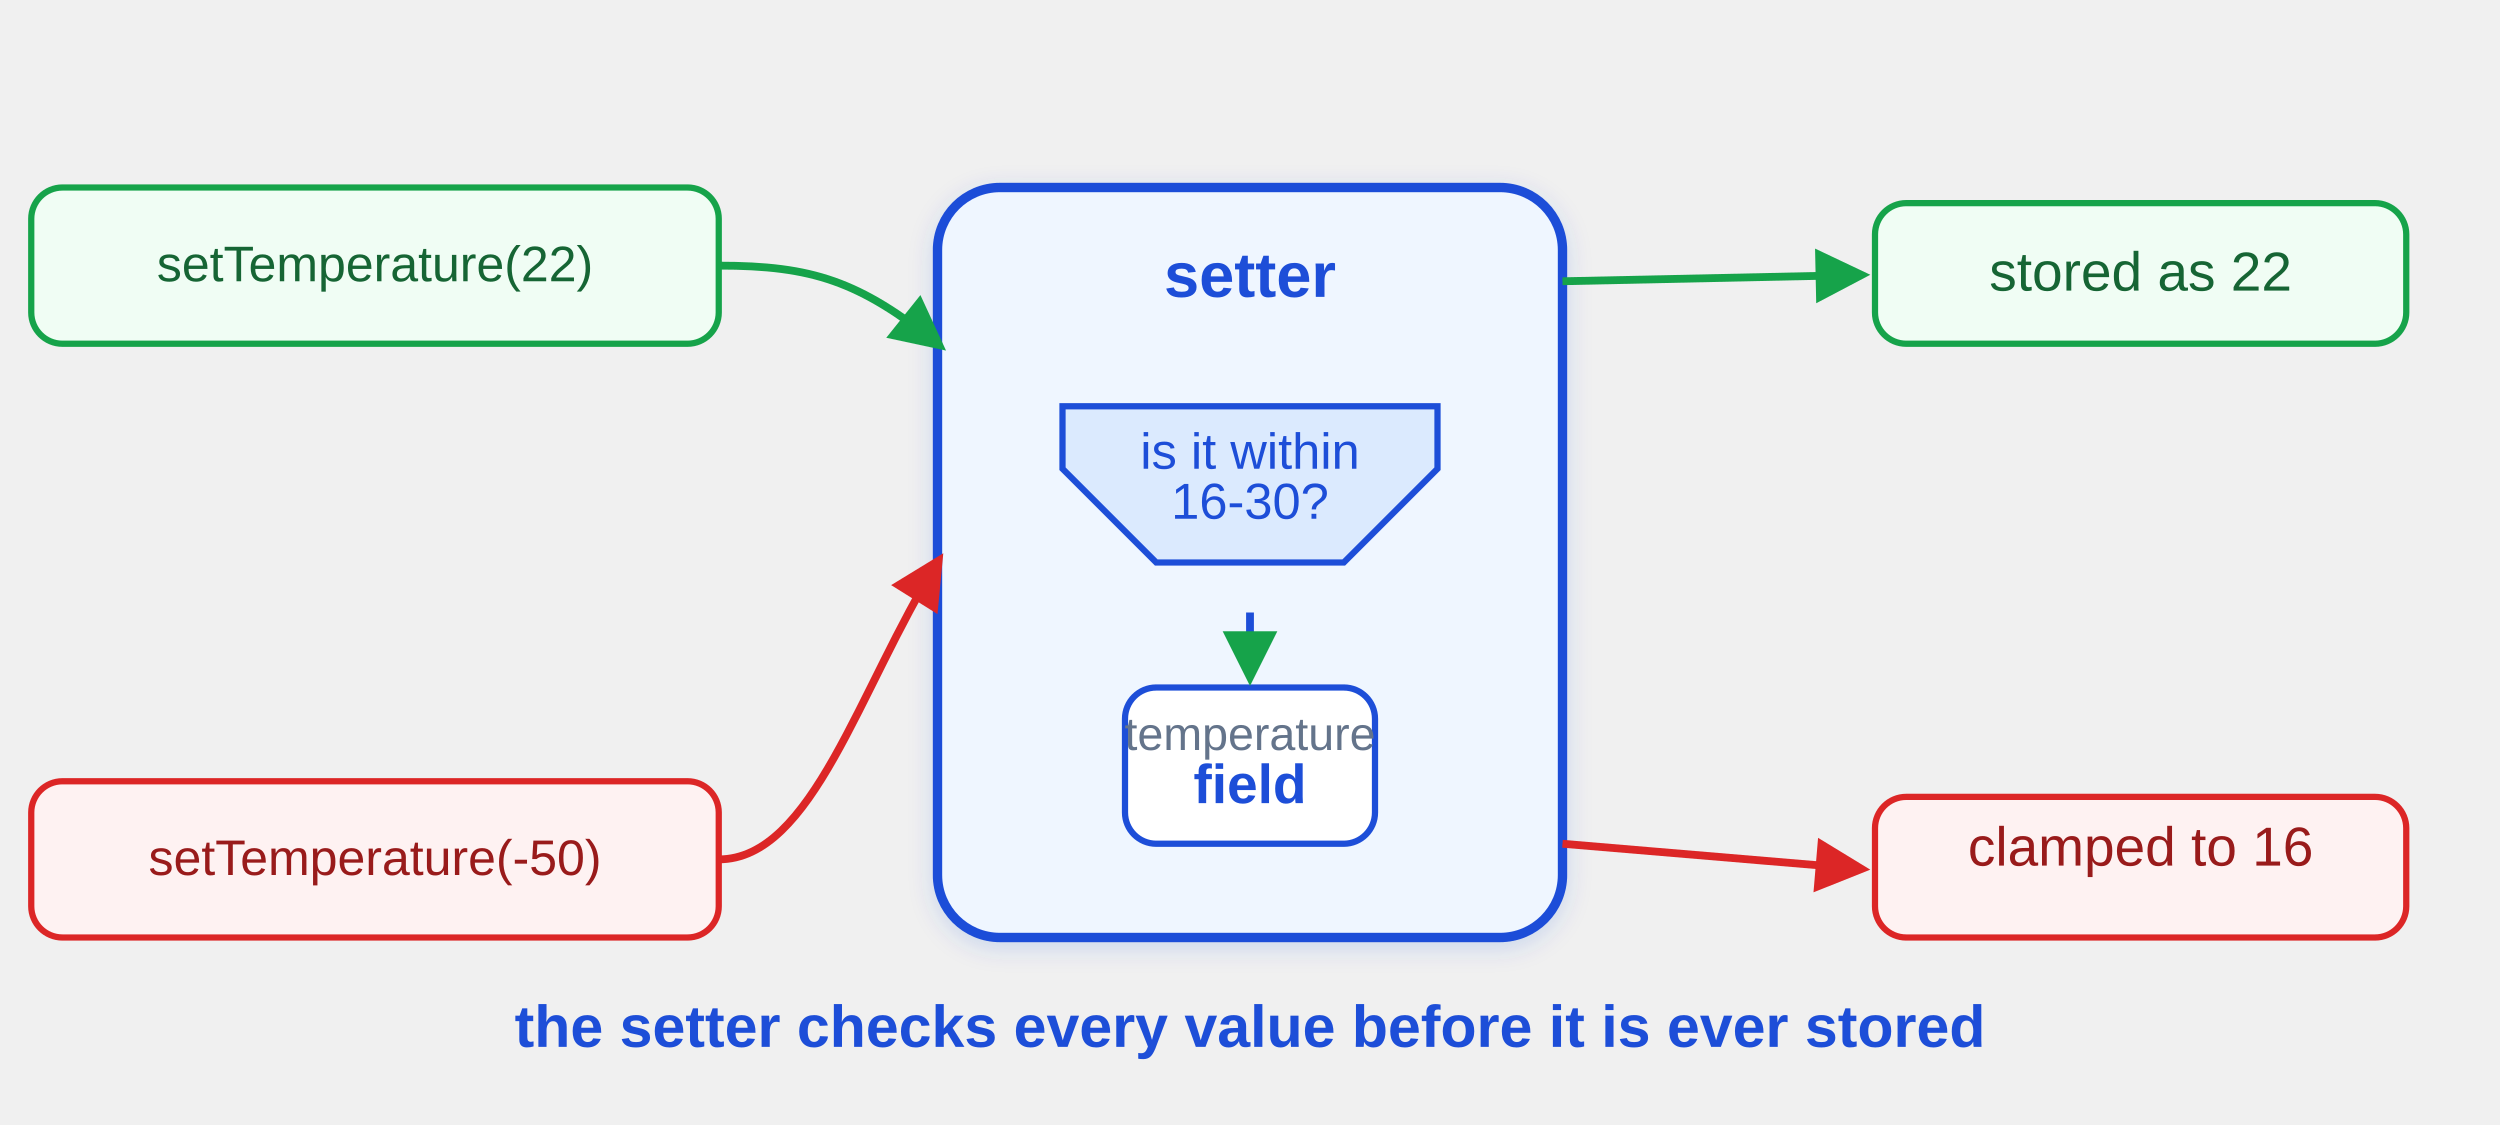
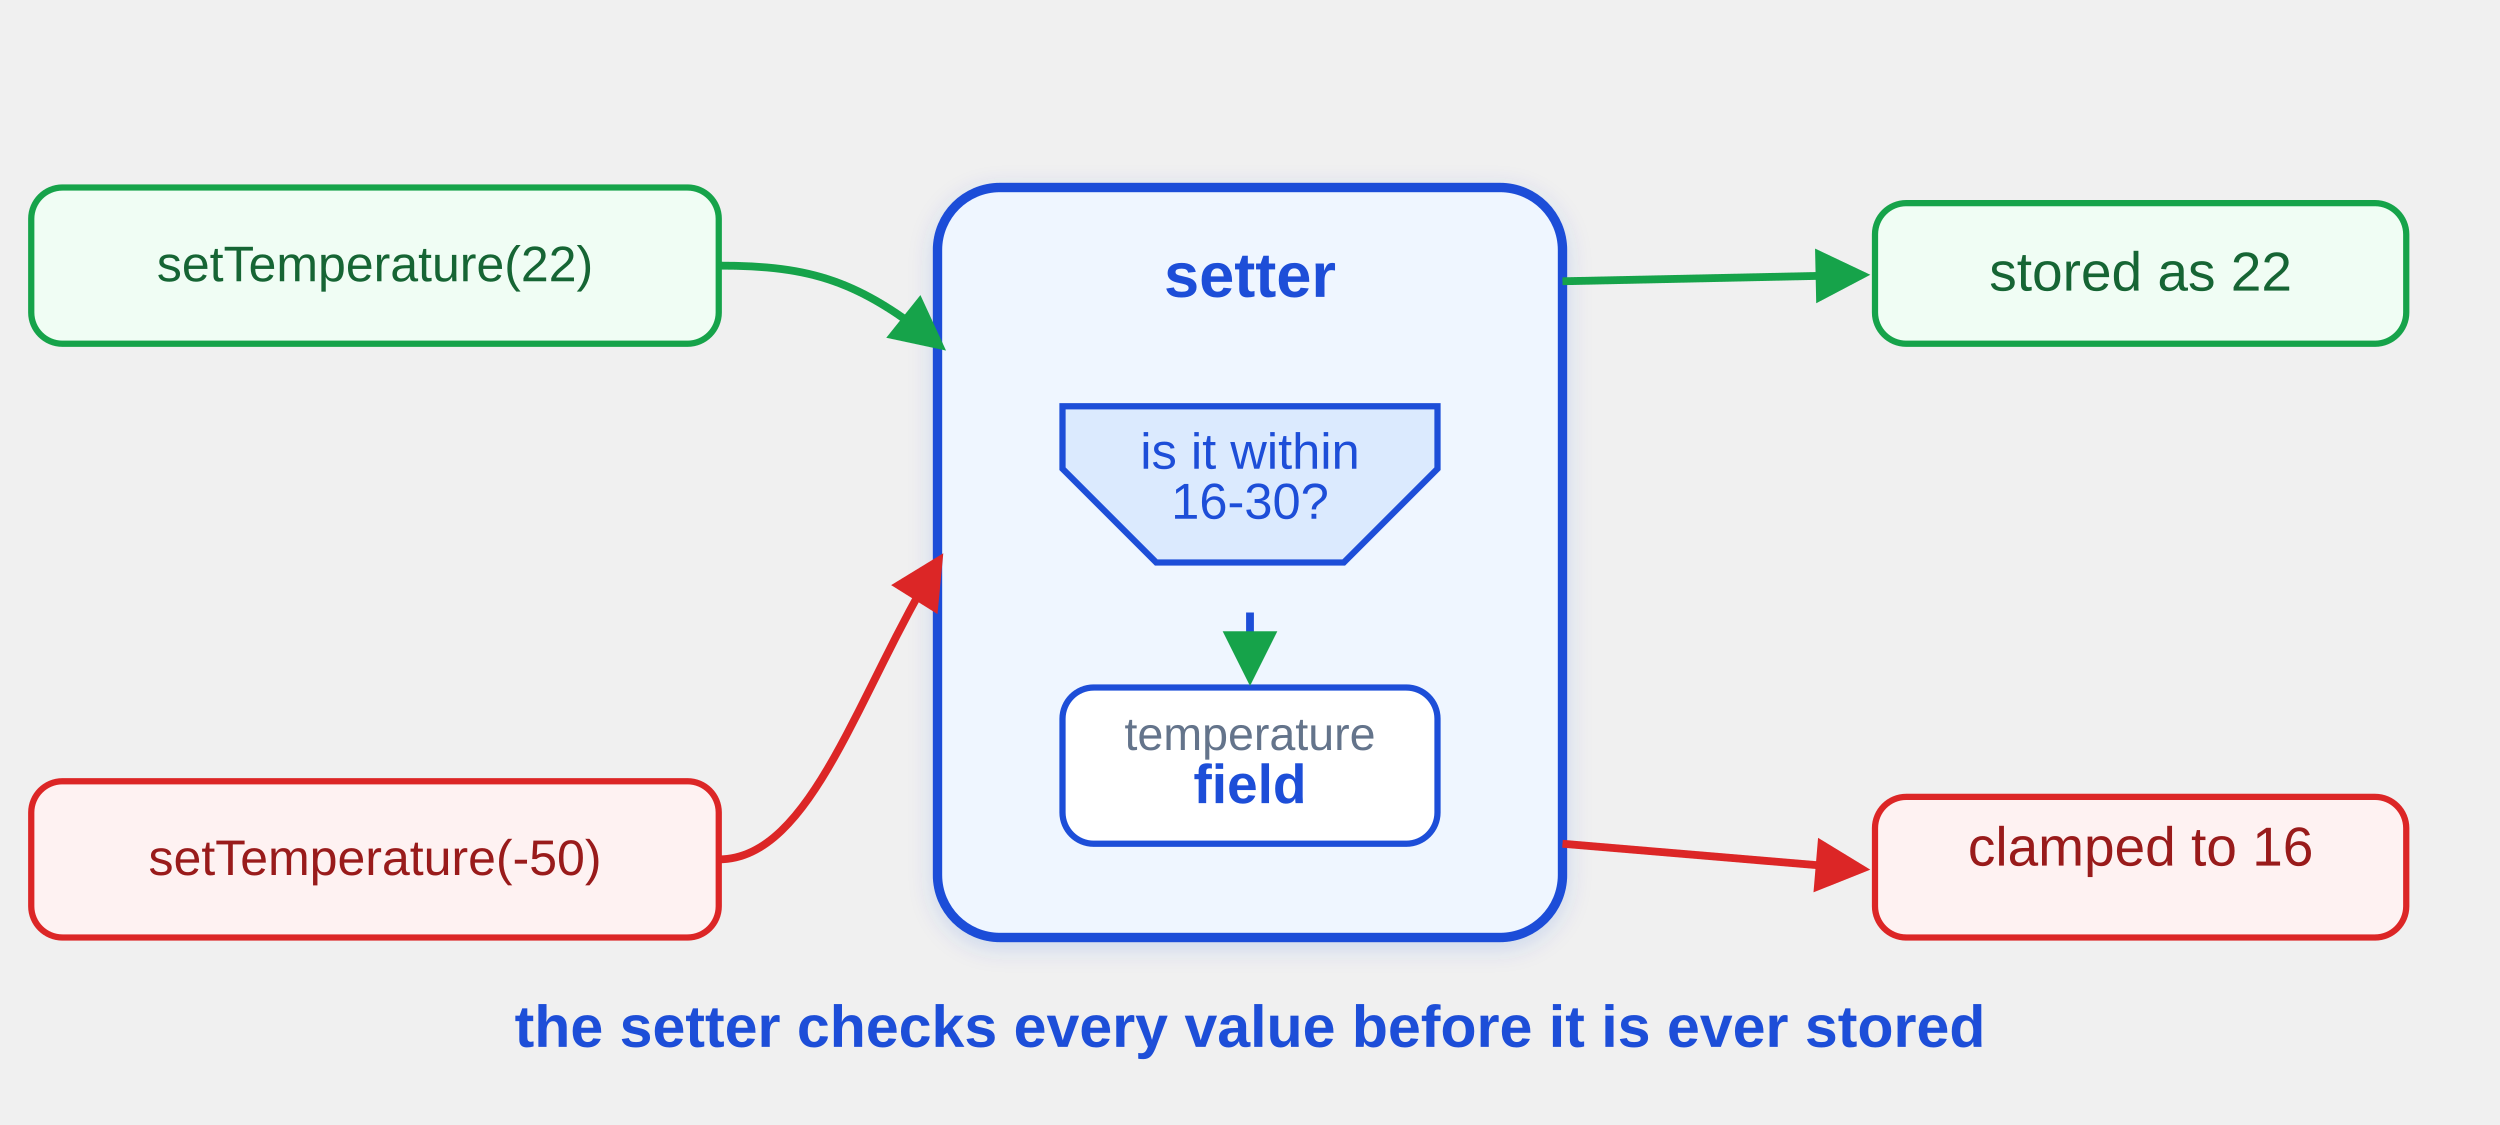
<svg xmlns="http://www.w3.org/2000/svg" viewBox="0 0 800 360" font-family="'Helvetica Neue', Arial, sans-serif">
  <defs>
    <filter id="softShadow" x="-30%" y="-30%" width="160%" height="160%">
      <feDropShadow dx="0" dy="2" stdDeviation="4" flood-color="#1d4ed8" flood-opacity="0.16" />
    </filter>
    <marker id="arrowGreen" viewBox="0 0 10 10" refX="8" refY="5" markerWidth="7" markerHeight="7" orient="auto-start-reverse">
      <path d="M0,0 L10,5 L0,10 z" fill="#16a34a" />
    </marker>
    <marker id="arrowRed" viewBox="0 0 10 10" refX="8" refY="5" markerWidth="7" markerHeight="7" orient="auto-start-reverse">
      <path d="M0,0 L10,5 L0,10 z" fill="#dc2626" />
    </marker>
  </defs>
  <rect x="10" y="60" width="220" height="50" rx="10" fill="#f0fdf4" stroke="#16a34a" stroke-width="2" />
  <text x="120" y="90" text-anchor="middle" font-size="16" fill="#166534">setTemperature(22)</text>
  <rect x="10" y="250" width="220" height="50" rx="10" fill="#fef2f2" stroke="#dc2626" stroke-width="2" />
  <text x="120" y="280" text-anchor="middle" font-size="16" fill="#991b1b">setTemperature(-50)</text>
  <g filter="url(#softShadow)">
    <rect x="300" y="60" width="200" height="240" rx="20" fill="#eff6ff" stroke="#1d4ed8" stroke-width="3" />
  </g>
  <text x="400" y="95" text-anchor="middle" font-size="20.2" font-weight="700" fill="#1d4ed8">setter</text>
  <path d="M340,130 h120 v20 l-30,30 h-60 l-30,-30 z" fill="#dbeafe" stroke="#1d4ed8" stroke-width="2" />
  <text x="400" y="150" text-anchor="middle" font-size="16.2" fill="#1d4ed8">is it within</text>
  <text x="400" y="166" text-anchor="middle" font-size="16.2" fill="#1d4ed8">16-30?</text>
  <path d="M230,85 C260,85 275,90 300,110" fill="none" stroke="#16a34a" stroke-width="2.5" marker-end="url(#arrowGreen)" />
  <path d="M230,275 C260,275 275,220 300,180" fill="none" stroke="#dc2626" stroke-width="2.5" marker-end="url(#arrowRed)" />
-   <rect x="360" y="220" width="80" height="50" rx="10" fill="#ffffff" stroke="#1d4ed8" stroke-width="2" />
+   <rect x="340" y="220" width="120" height="50" rx="10" fill="#ffffff" stroke="#1d4ed8" stroke-width="2" />
  <text x="400" y="240" text-anchor="middle" font-size="14.9" fill="#64748b">temperature</text>
  <text x="400" y="257" text-anchor="middle" font-size="17.6" fill="#1d4ed8" font-weight="700">field</text>
  <path d="M400,196 L400,216" fill="none" stroke="#1d4ed8" stroke-width="2.5" marker-end="url(#arrowGreen)" />
  <rect x="600" y="65" width="170" height="45" rx="10" fill="#f0fdf4" stroke="#16a34a" stroke-width="2" />
  <text x="685" y="93" text-anchor="middle" font-size="17.6" fill="#166534">stored as 22</text>
  <path d="M500,90 L595,88" fill="none" stroke="#16a34a" stroke-width="2.5" marker-end="url(#arrowGreen)" />
  <rect x="600" y="255" width="170" height="45" rx="10" fill="#fef2f2" stroke="#dc2626" stroke-width="2" />
  <text x="685" y="277" text-anchor="middle" font-size="17.6" fill="#991b1b">clamped to 16</text>
  <path d="M500,270 L595,278" fill="none" stroke="#dc2626" stroke-width="2.5" marker-end="url(#arrowRed)" />
  <text x="400" y="335" text-anchor="middle" font-size="18.9" fill="#1d4ed8" font-weight="600">the setter checks every value before it is ever stored</text>
</svg>
